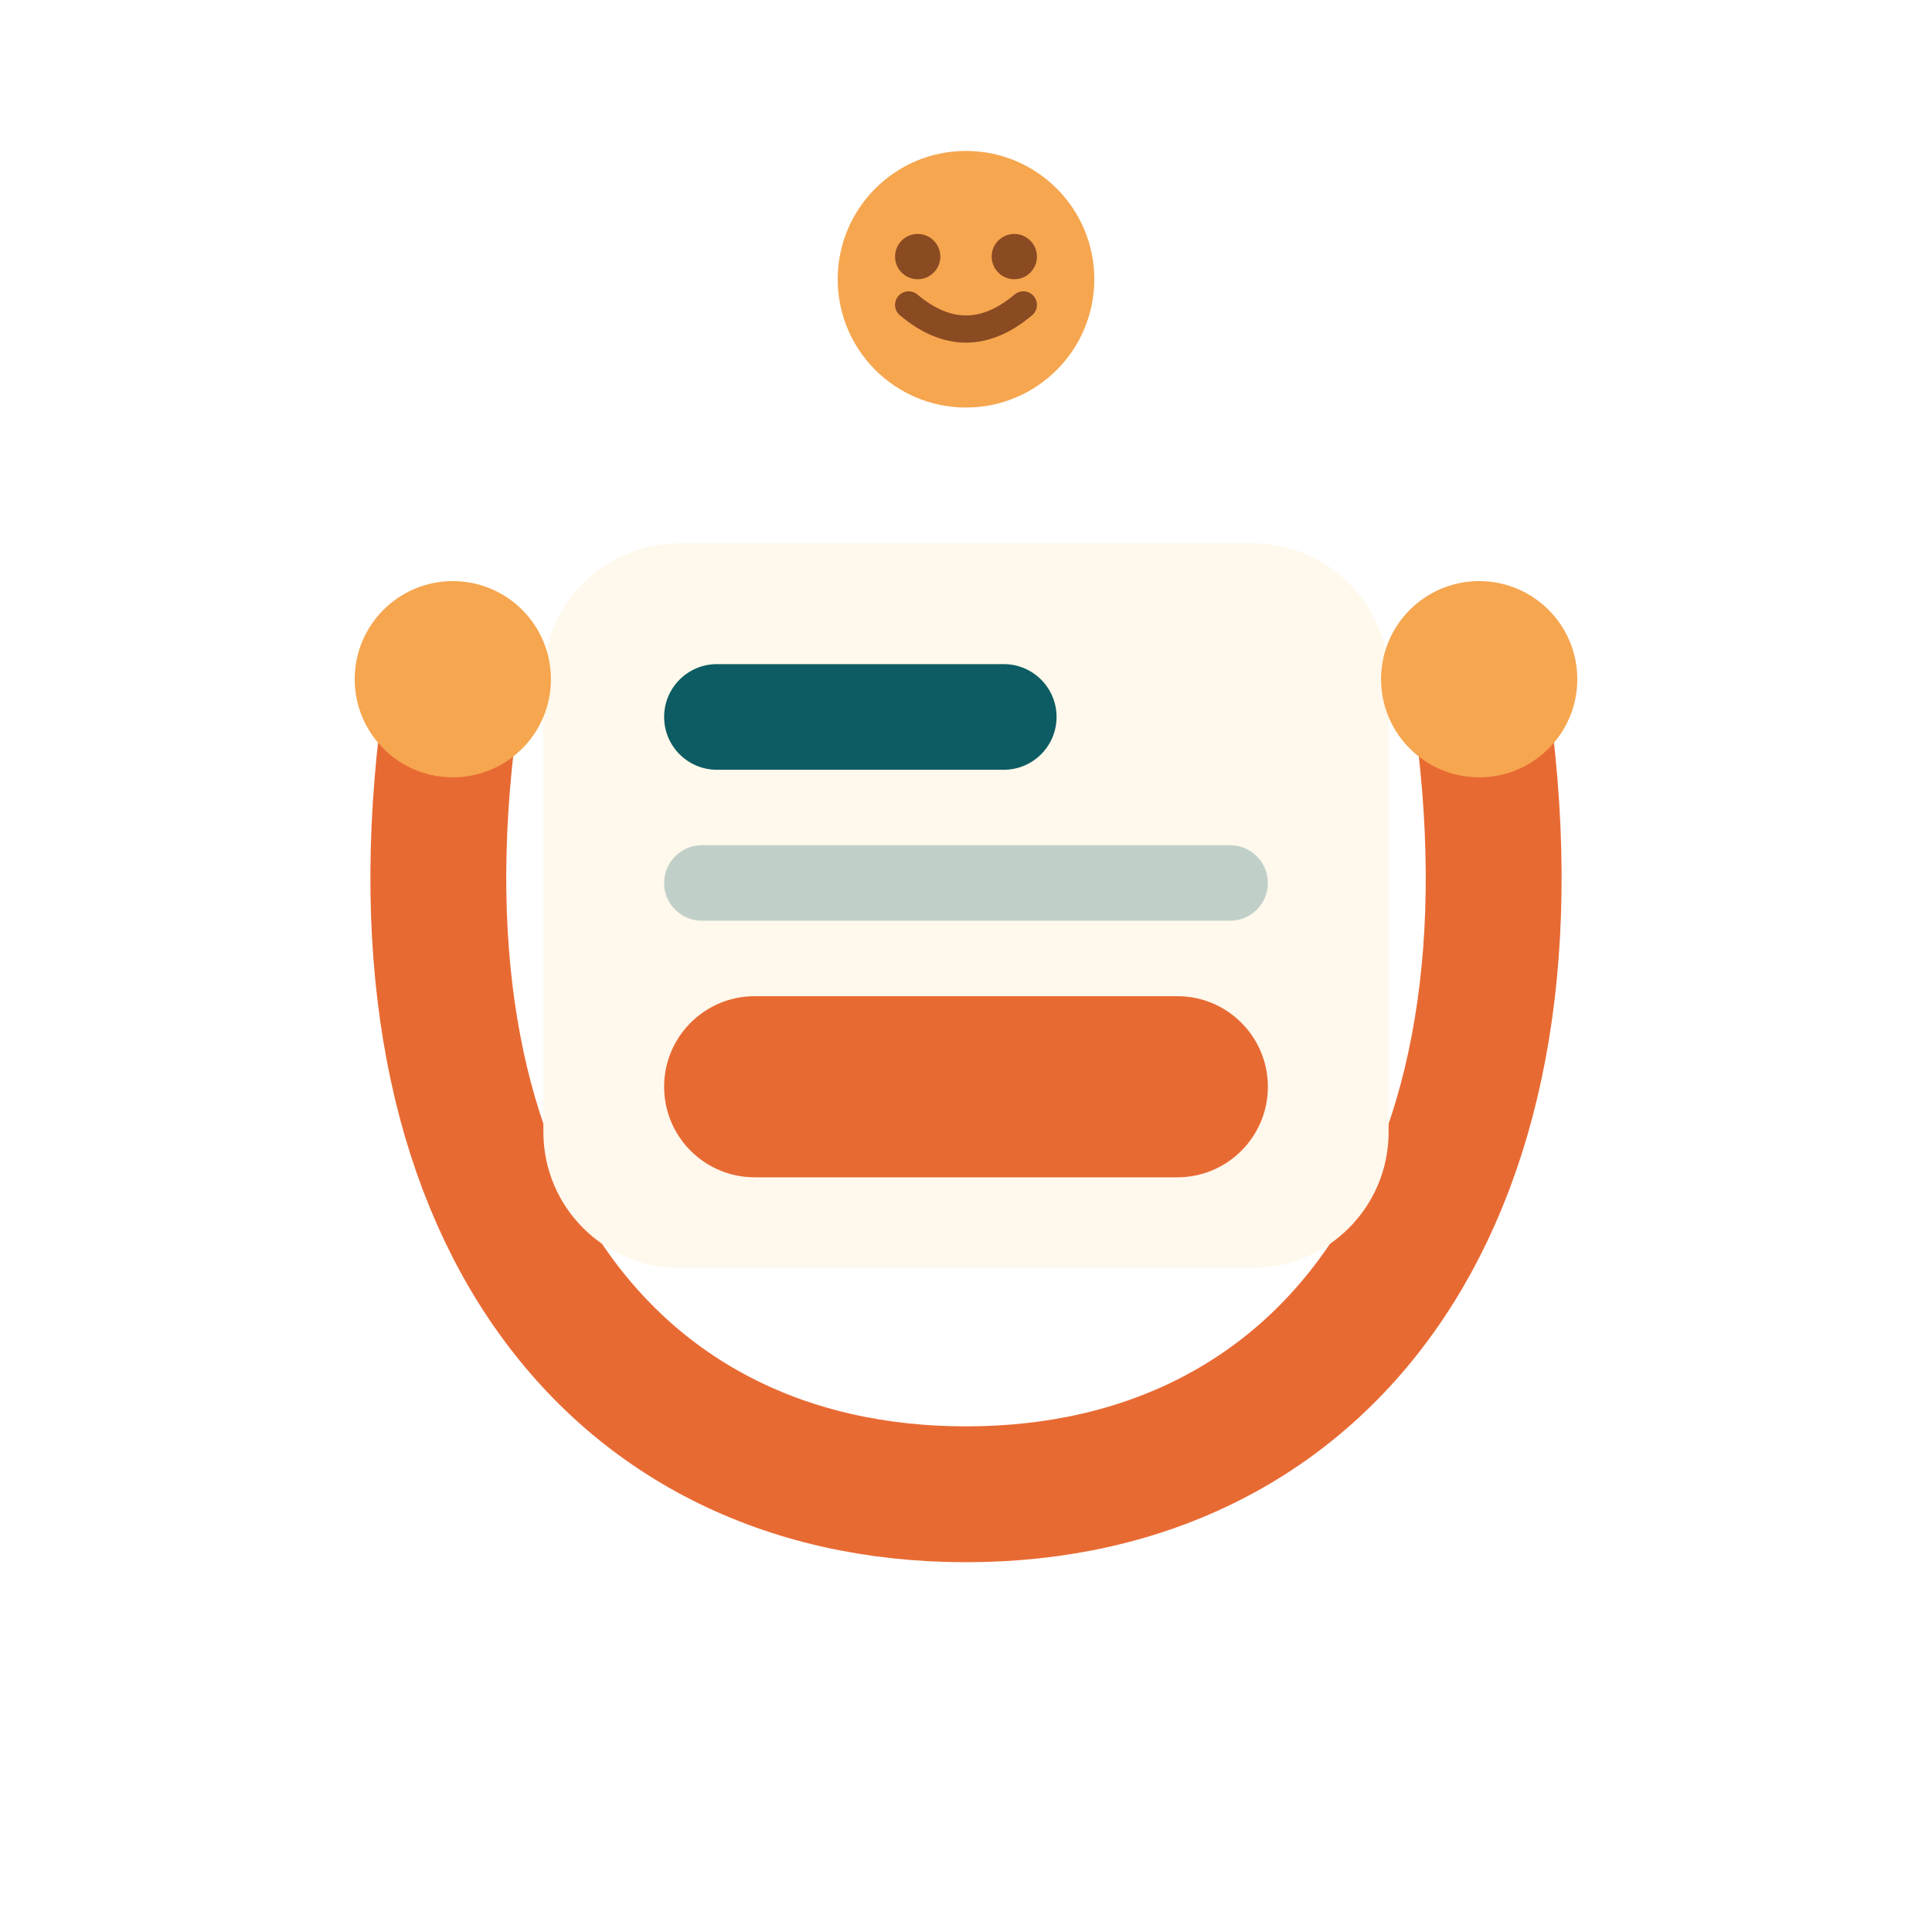
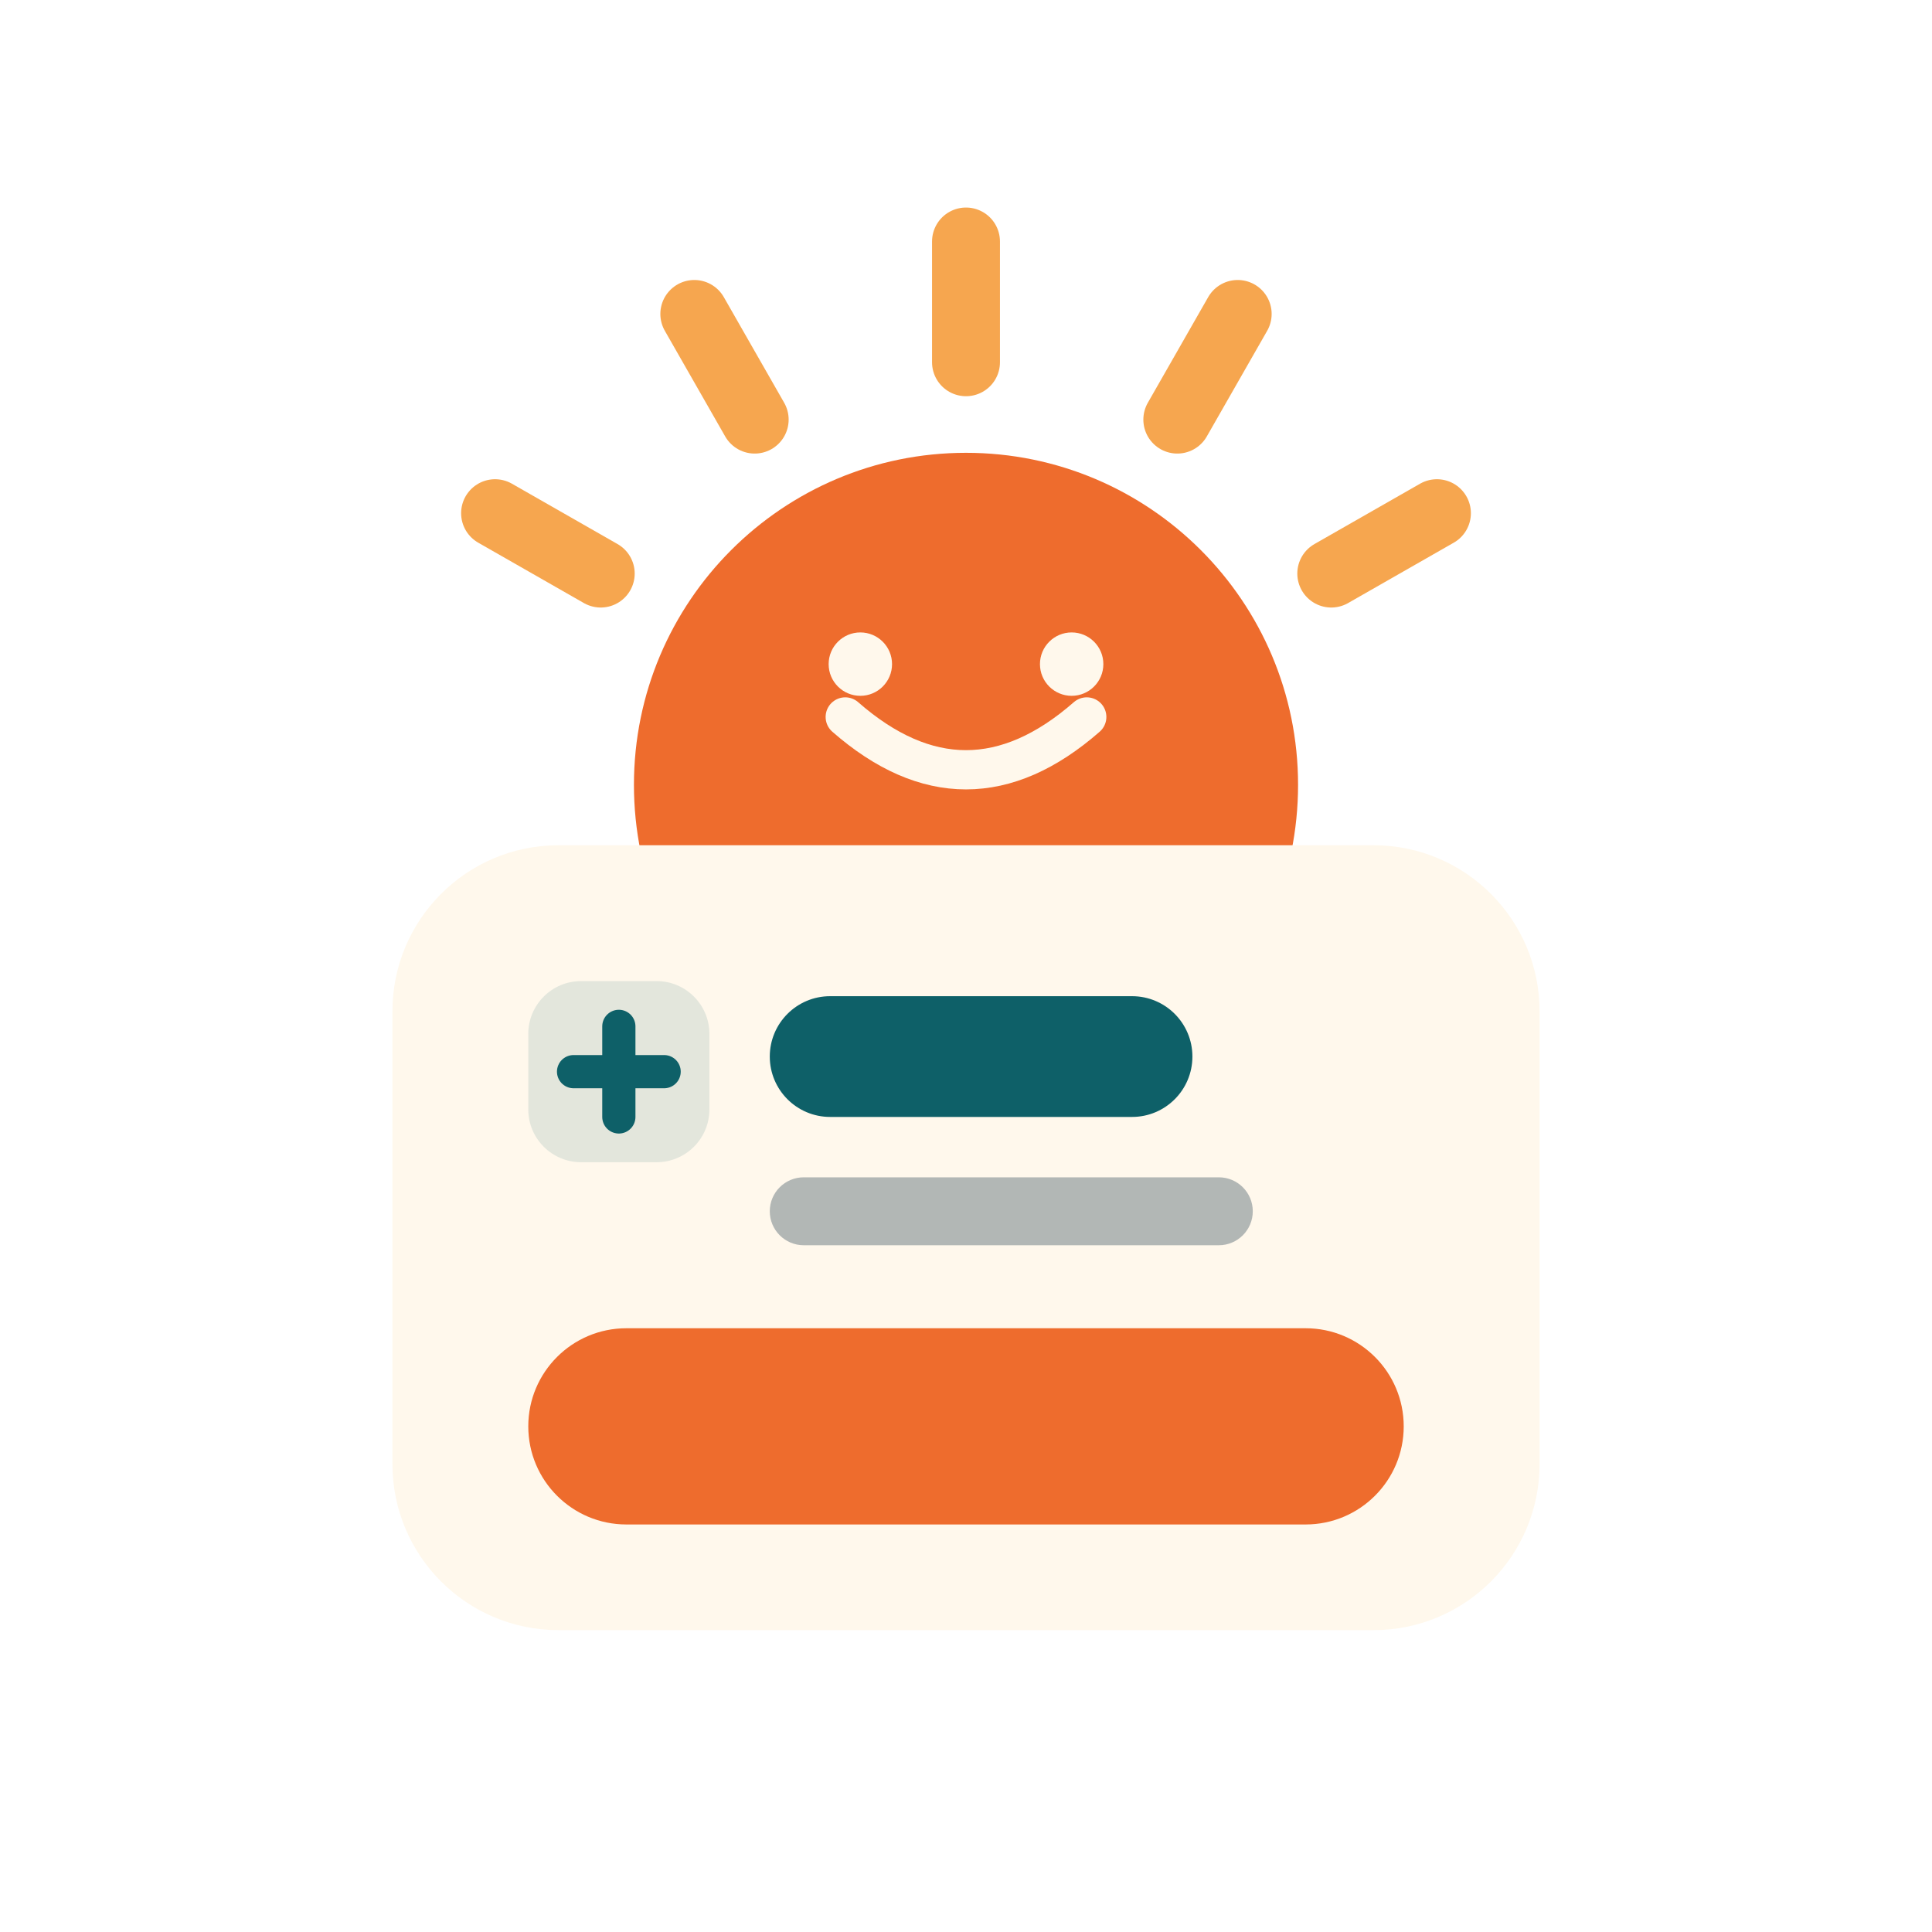
<svg xmlns="http://www.w3.org/2000/svg" viewBox="0 0 128 128" width="128" height="128" role="img" aria-label="暖龄 EasyView">
-   <path d="M30 46 C25 79 40 99 64 99 C88 99 103 79 98 46" fill="none" stroke="#E86A33" stroke-width="9" stroke-linecap="round" />
-   <rect x="36" y="36" width="56" height="48" rx="9" fill="#FFF8EC" />
-   <rect x="44" y="44" width="26" height="7" rx="3.5" fill="#0D5C63" />
-   <rect x="44" y="56" width="40" height="5" rx="2.5" fill="#0D5C63" opacity=".26" />
-   <rect x="44" y="66" width="40" height="12" rx="6" fill="#E86A33" />
-   <circle cx="30" cy="45" r="6.5" fill="#F6A64F" />
-   <circle cx="98" cy="45" r="6.5" fill="#F6A64F" />
-   <circle cx="64" cy="18.5" r="8.5" fill="#F6A64F" />
-   <circle cx="60.8" cy="17" r="1.5" fill="#8A4A22" />
-   <circle cx="67.2" cy="17" r="1.5" fill="#8A4A22" />
-   <path d="M60.2 20.2 Q64 23.4 67.8 20.2" fill="none" stroke="#8A4A22" stroke-width="1.8" stroke-linecap="round" />
+   <g stroke="#F6A64F" stroke-width="4.5" stroke-linecap="round">
+     <path d="M39.8 38 L32.8 34" />
+     <path d="M50 27.8 L46 20.8" />
+     <path d="M64 24 L64 16" />
+     <path d="M78 27.8 L82 20.8" />
+     <path d="M88.2 38 L95.2 34" />
+   </g>
+   <circle cx="64" cy="52" r="22" fill="#EE6C2D" />
+   <circle cx="57" cy="44" r="2.1" fill="#FFF8EC" />
+   <circle cx="71" cy="44" r="2.1" fill="#FFF8EC" />
+   <path d="M56 47.5 Q64 54.5 72 47.5" fill="none" stroke="#FFF8EC" stroke-width="2.6" stroke-linecap="round" />
+   <rect x="26" y="56" width="76" height="52" rx="11" fill="#FFF8EC" />
+   <rect x="35" y="65" width="12" height="12" rx="3.5" fill="#0E6068" opacity=".12" />
+   <path d="M41 68v6M38 71h6" fill="none" stroke="#0E6068" stroke-width="2.2" stroke-linecap="round" />
+   <rect x="51" y="66" width="28" height="8" rx="4" fill="#0E6068" />
+   <rect x="51" y="78" width="32" height="4.5" rx="2.25" fill="#66757E" opacity=".5" />
+   <rect x="35" y="88" width="58" height="13" rx="6.5" fill="#EE6C2D" />
</svg>
